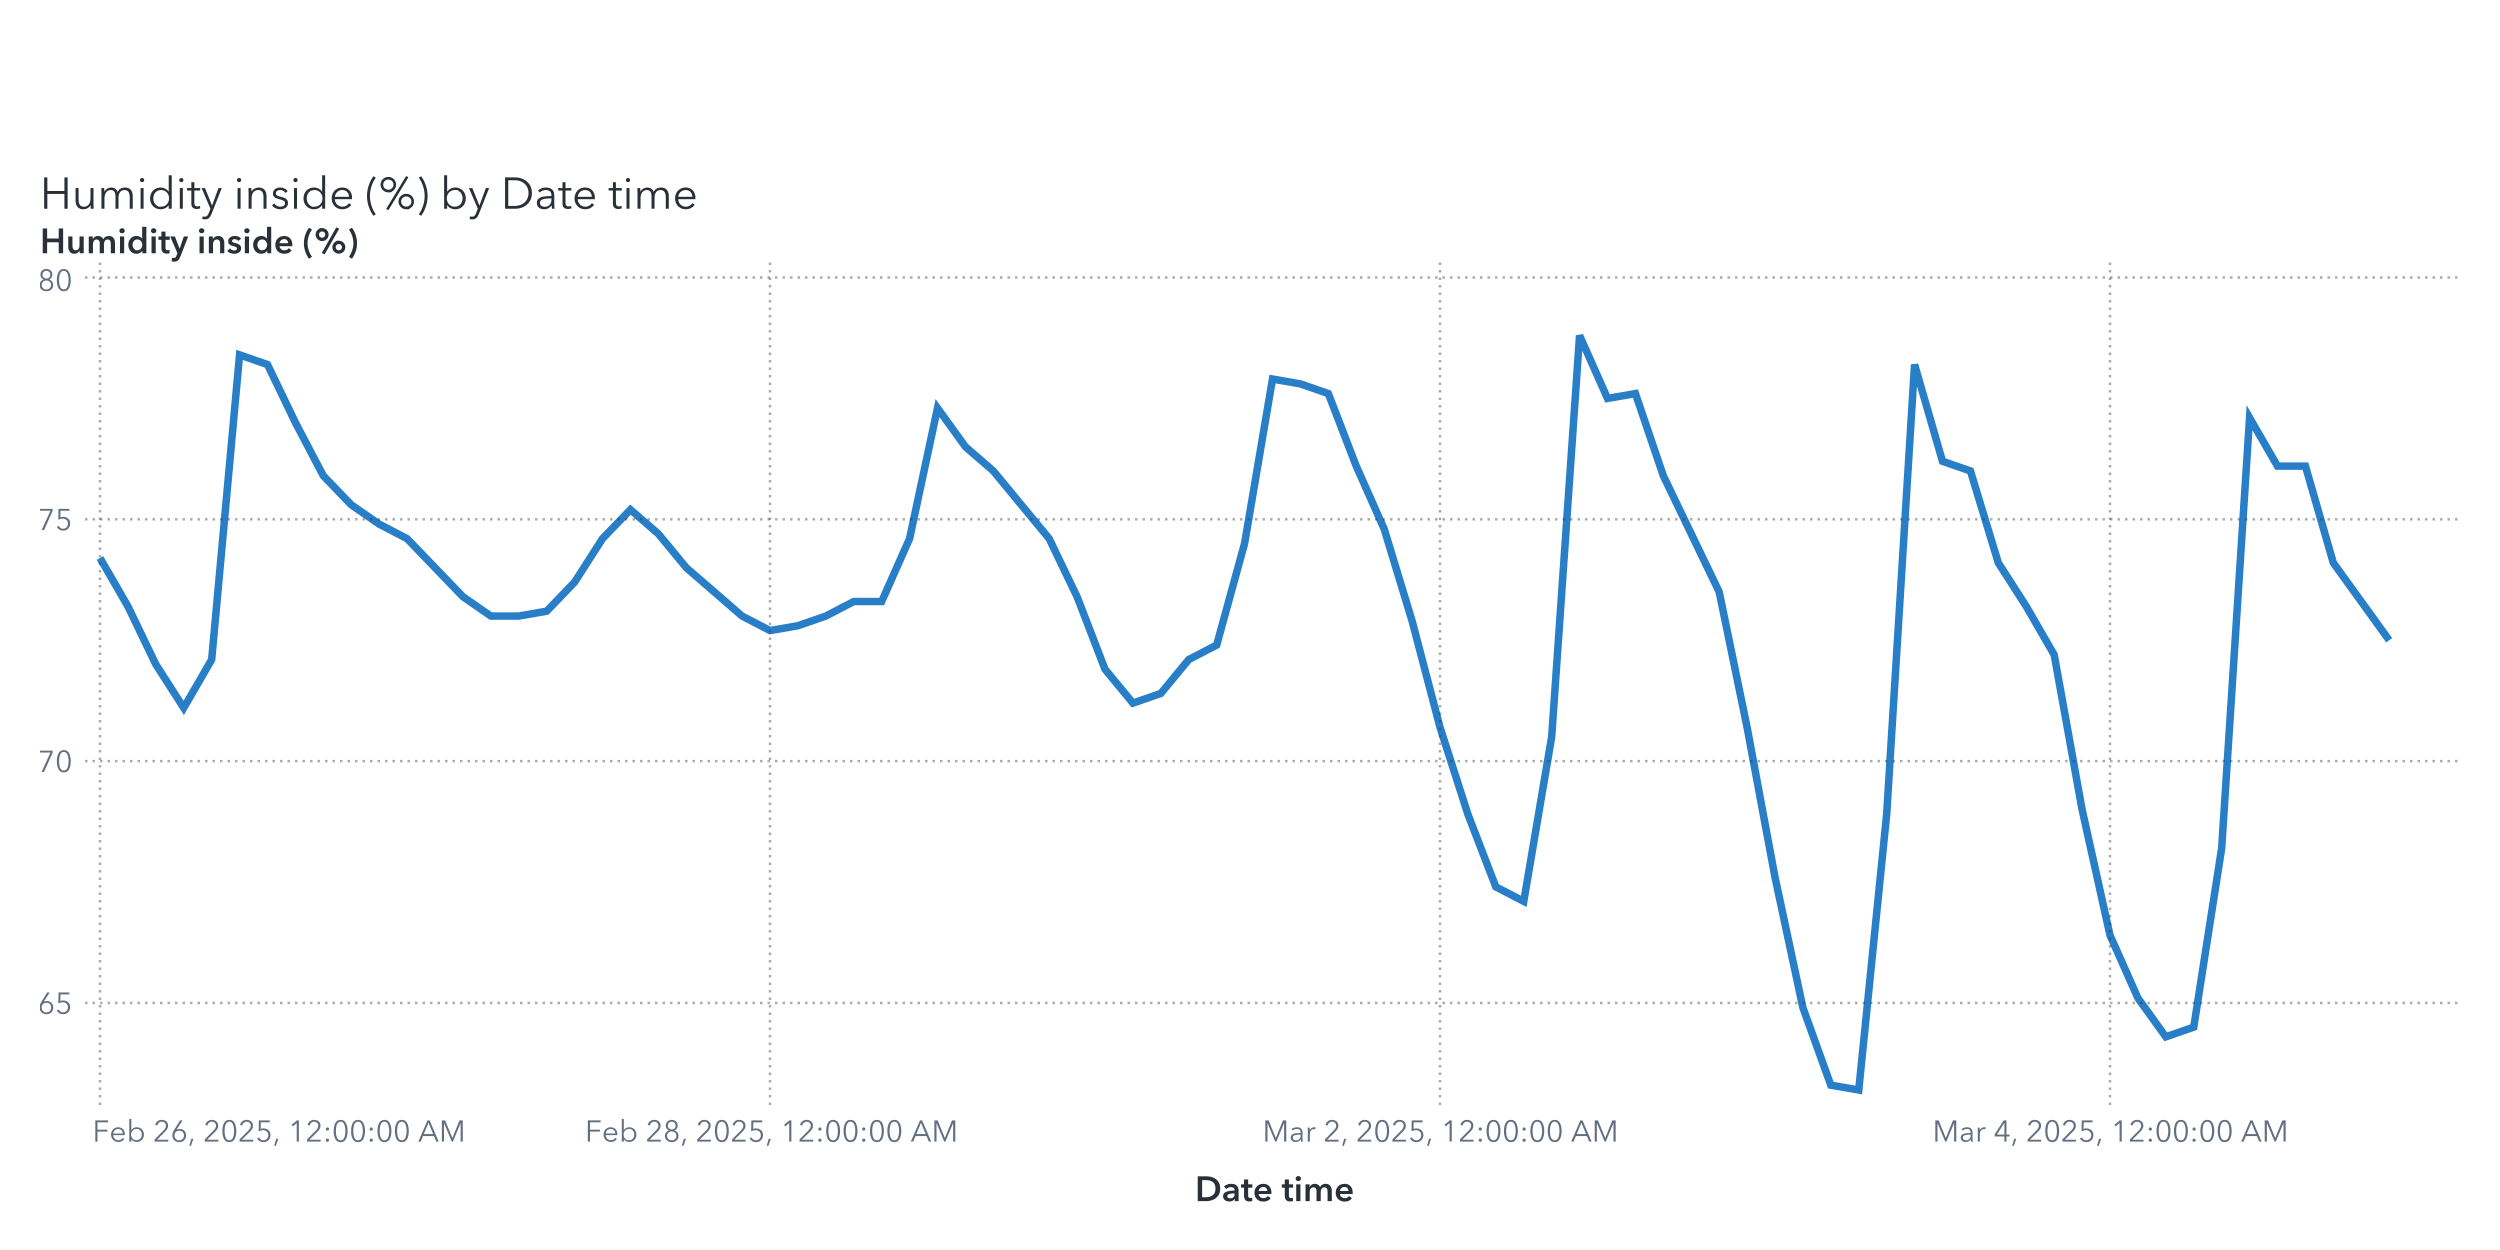
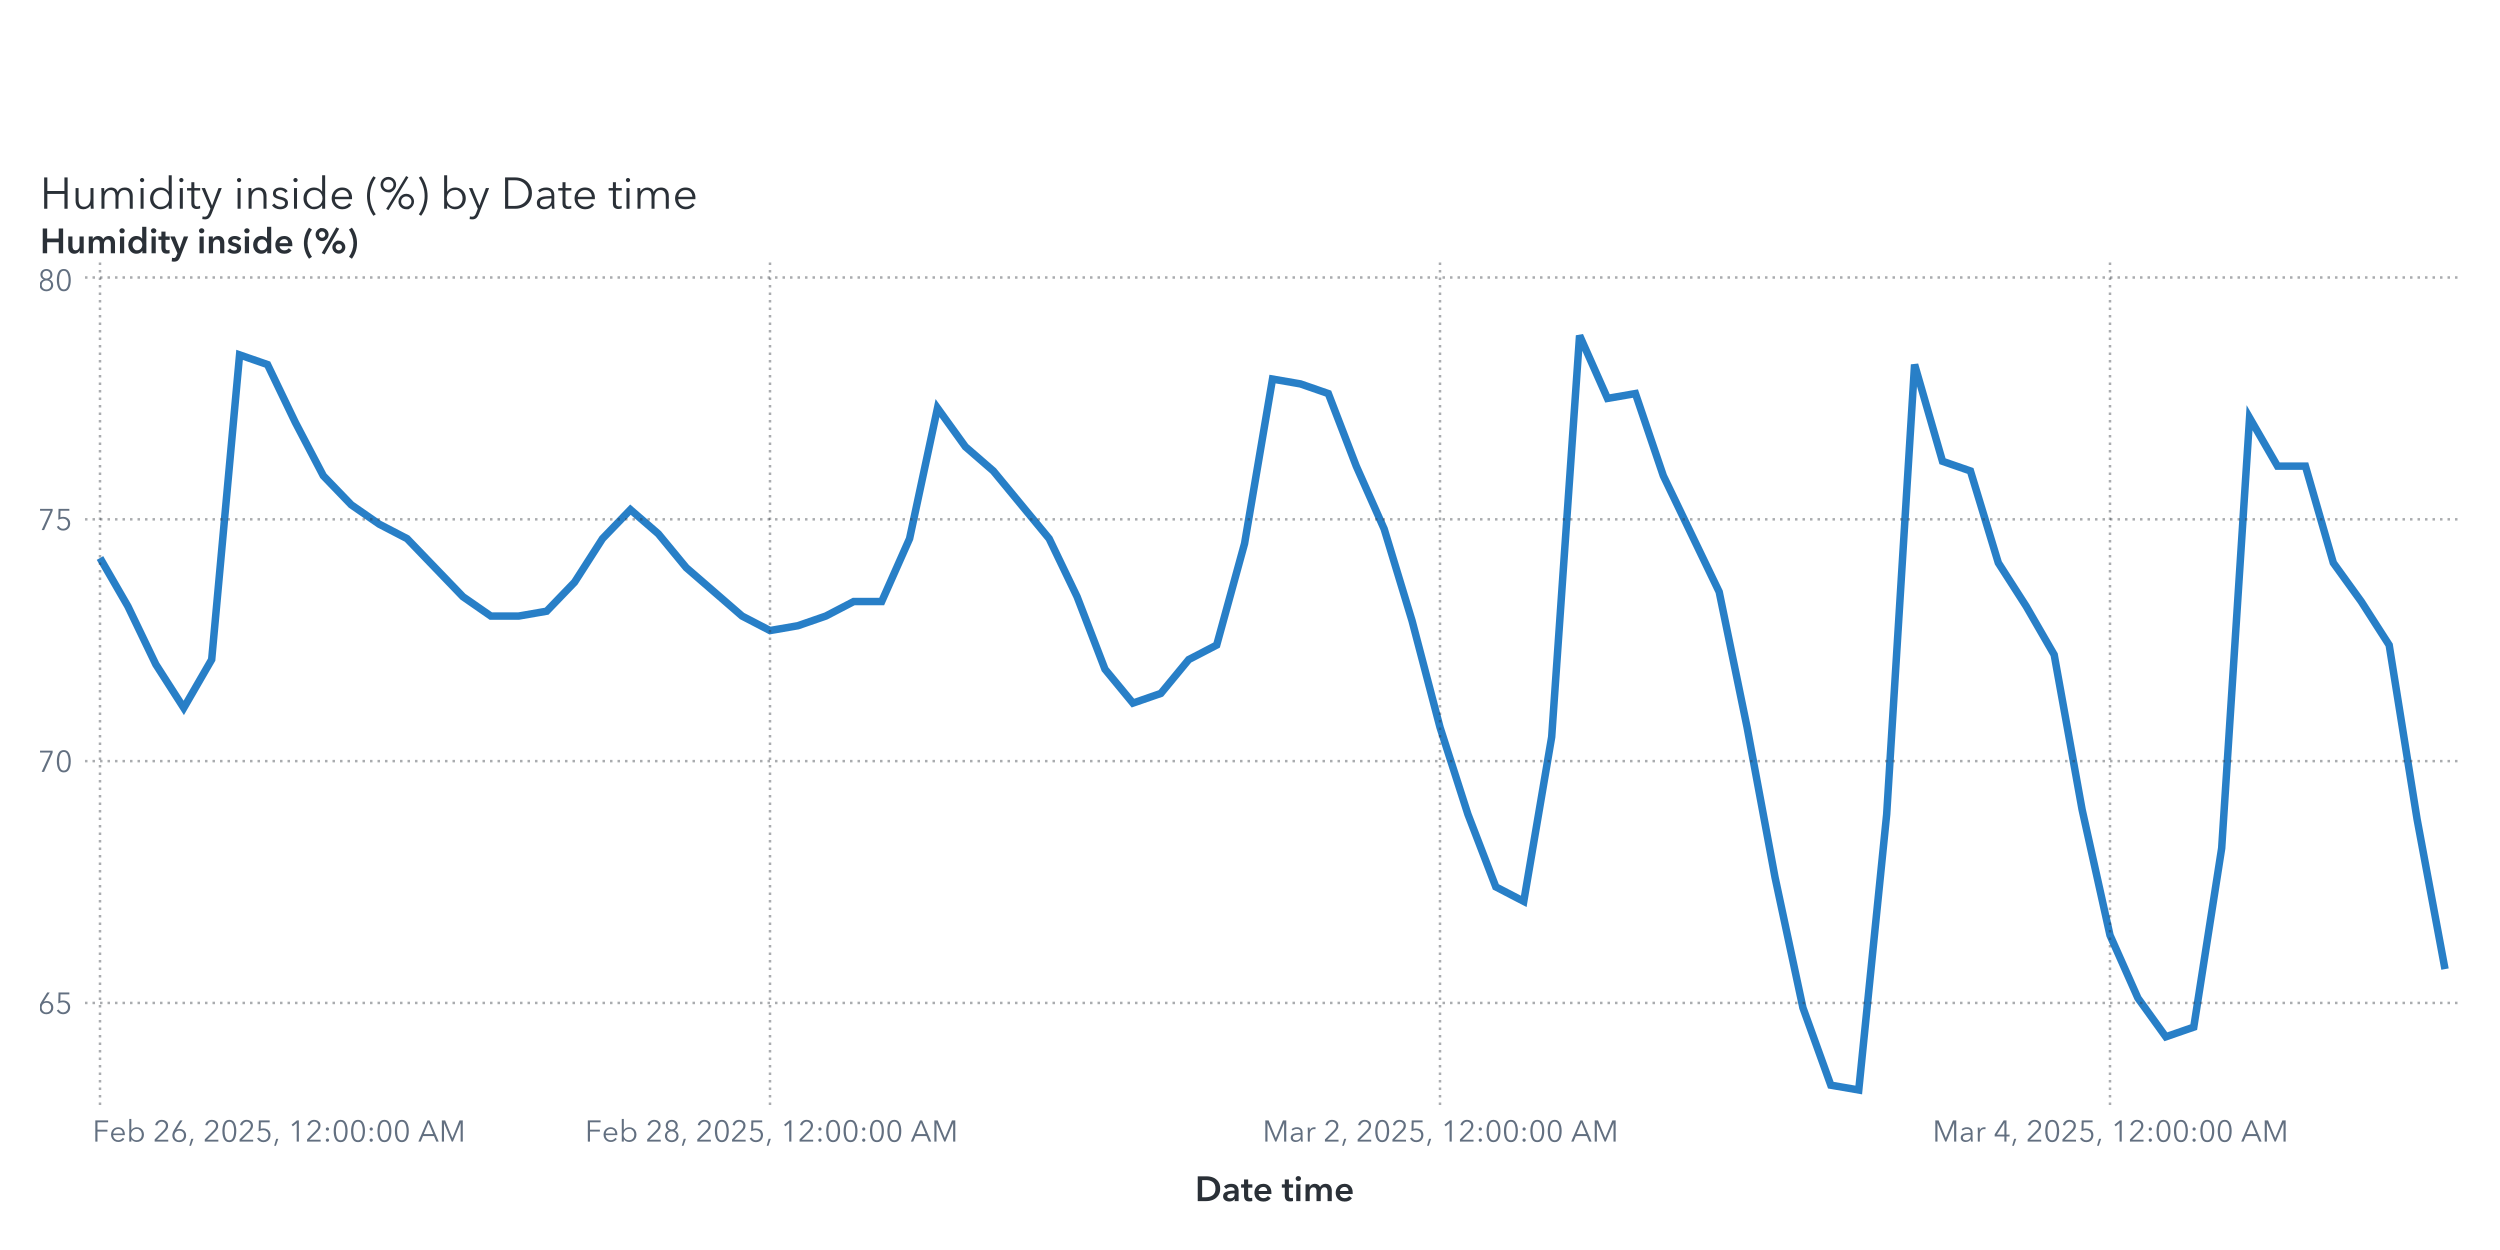
<svg xmlns="http://www.w3.org/2000/svg" xmlns:xlink="http://www.w3.org/1999/xlink" version="1.1" width="1000" height="500" viewBox="0 0 1000 500">
  <rect x="0" y="0" width="1000" height="500" fill="#ffffff">
</rect>
  <g>
    <rect x="0" y="0" rx="5" ry="5" width="1000.0" height="500.0" fill="#ffffff" opacity="0">
</rect>
    <rect x="0" y="0" rx="5" ry="5" width="1000.0" height="500.0" fill="#ffffff" opacity="0">
</rect>
    <rect x="0" y="0" rx="5" ry="5" width="1000.0" height="500.0" fill="#ffffff" opacity="0">
</rect>
    <rect x="0" y="50.0" rx="5" ry="5" width="1000.0" height="450.0" fill="#ffffff" opacity="0">
</rect>
    <g transform=" translate(16.0 -412.0)">
      <g transform="">
        <g fill="#2a3037" stroke="#2a3037" transform="translate(0 495.5) scale(0.0177 -0.0177)">
          <defs>
            <path id="g72/TT0" d="M94.0 708.0 L166.0 708.0 L166.0 401.0 L552.0 401.0 L552.0 708.0 L624.0 708.0 L624.0 0 L552.0 0 L552.0 335.0 L166.0 335.0 L166.0 0 L94.0 0 L94.0 708.0Z">
</path>
          </defs>
          <use x="0" y="0" xlink:href="#g72/TT0" />
          <defs>
            <path id="g117/TT0" d="M426.0 80.0 L424.0 80.0Q 405.0,40.0  359.5,14.0 T 264.0,-12.0 Q 177.0,-12.0  131.5,40.0 T 86.0,181.0  L86.0 468.0 L154.0 468.0 L154.0 209.0Q 154.0,130.0  182.5,87.5 T 281.0,45.0 Q 319.0,45.0  351.0,65.5 T 403.0,127.0 T 423.0,228.0  L423.0 468.0 L491.0 468.0 L491.0 103.0Q 491.0,43.0  495.0,0  L430.0 0Q 426.0,50.0  426.0,80.0 Z">
</path>
          </defs>
          <use x="718.0" y="0" xlink:href="#g117/TT0" />
          <defs>
            <path id="g109/TT0" d="M311.0 480.0Q 356.0,480.0  395.0,458.0 T 455.0,381.0 Q 479.0,429.0  521.0,454.5 T 619.0,480.0 Q 706.0,480.0  751.5,428.0 T 797.0,287.0  L797.0 0 L729.0 0 L729.0 259.0Q 729.0,423.0  608.0,423.0 Q 540.0,423.0  507.5,372.5 T 475.0,249.0  L475.0 0 L407.0 0 L407.0 273.0Q 407.0,347.0  382.5,385.0 T 294.0,423.0 Q 260.0,423.0  228.5,402.5 T 177.5,340.5 T 158.0,240.0  L158.0 0 L90.0 0 L90.0 365.0Q 90.0,425.0  86.0,468.0  L151.0 468.0Q 155.0,418.0  155.0,388.0  L157.0 388.0Q 178.0,429.0  219.5,454.5 T 311.0,480.0 Z">
</path>
          </defs>
          <use x="1299.0" y="0" xlink:href="#g109/TT0" />
          <defs>
            <path id="g105/TT0" d="M125.0 600.0Q 106.0,600.0  91.5,614.0 T 77.0,648.0 Q 77.0,668.0  91.5,682.0 T 125.0,696.0 Q 144.0,696.0  158.5,682.0 T 173.0,648.0 Q 173.0,628.0  158.5,614.0 T 125.0,600.0 Z M159.0 0 L91.0 0 L91.0 468.0 L159.0 468.0 L159.0 0Z">
</path>
          </defs>
          <use x="2182.0" y="0" xlink:href="#g105/TT0" />
          <defs>
            <path id="g100/TT0" d="M298.0 -12.0Q 227.0,-12.0  171.5,20.5 T 86.0,109.0 T 56.0,234.0 Q 56.0,303.0  86.0,359.0 T 171.5,447.5 T 298.0,480.0 Q 350.0,480.0  398.0,455.5 T 475.0,387.0  L477.0 387.0 L477.0 756.0 L545.0 756.0 L545.0 0 L477.0 0 L477.0 79.0 L475.0 79.0Q 446.0,36.0  398.0,12.0 T 298.0,-12.0 Z M305.0 46.0Q 357.0,46.0  398.0,70.5 T 462.0,138.0 T 485.0,234.0 Q 485.0,287.0  462.0,330.0 T 398.0,398.0 T 305.0,423.0 Q 250.0,423.0  210.0,398.0 T 149.0,330.0 T 128.0,234.0 Q 128.0,181.0  149.0,138.5 T 210.0,71.0 T 250.0,46.0 Z">
</path>
          </defs>
          <use x="2432.0" y="0" xlink:href="#g100/TT0" />
          <use x="3069.0" y="0" xlink:href="#g105/TT0" />
          <defs>
            <path id="g116/TT0" d="M169.0 411.0 L169.0 138.0Q 169.0,89.0  187.0,70.5 T 239.0,52.0 Q 268.0,52.0  298.0,67.0  L301.0 8.0Q 264.0,-6.0  221.0,-6.0 Q 173.0,-6.0  137.0,22.0 T 101.0,119.0  L101.0 411.0 L4.0 411.0 L4.0 468.0 L101.0 468.0 L101.0 600.0 L169.0 600.0 L169.0 468.0 L301.0 468.0 L301.0 411.0 L169.0 411.0Z">
</path>
          </defs>
          <use x="3319.0" y="0" xlink:href="#g116/TT0" />
          <defs>
            <path id="g121/TT0" d="M253.0 73.0 L398.0 468.0 L472.0 468.0 L239.0 -121.0Q 216.0,-180.0  182.5,-210.0 T 92.0,-240.0 Q 61.0,-240.0  31.0,-234.0  L38.0 -172.0Q 62.0,-180.0  88.0,-180.0 Q 121.0,-180.0  141.5,-159.5 T 178.0,-97.0  L216.0 1.0 L16.0 468.0 L92.0 468.0 L251.0 73.0 L253.0 73.0Z">
</path>
          </defs>
          <use x="3636.0" y="0" xlink:href="#g121/TT0" />
          <use x="4374.0" y="0" xlink:href="#g105/TT0" />
          <defs>
            <path id="g110/TT0" d="M155.0 388.0 L157.0 388.0Q 176.0,428.0  221.5,454.0 T 317.0,480.0 Q 404.0,480.0  449.5,428.0 T 495.0,287.0  L495.0 0 L427.0 0 L427.0 259.0Q 427.0,338.0  398.5,380.5 T 300.0,423.0 Q 262.0,423.0  230.0,402.5 T 178.0,341.0 T 158.0,240.0  L158.0 0 L90.0 0 L90.0 365.0Q 90.0,425.0  86.0,468.0  L151.0 468.0Q 155.0,418.0  155.0,388.0 Z">
</path>
          </defs>
          <use x="4624.0" y="0" xlink:href="#g110/TT0" />
          <defs>
            <path id="g115/TT0" d="M224.0 423.0Q 183.0,423.0  154.0,404.5 T 125.0,350.0 Q 125.0,318.0  151.0,300.0 T 237.0,270.0 Q 320.0,253.0  359.5,220.0 T 399.0,133.0 Q 399.0,59.0  347.5,23.5 T 223.0,-12.0 Q 167.0,-12.0  118.0,11.0 T 38.0,79.0  L92.0 119.0Q 111.0,87.0  146.5,66.5 T 222.0,46.0 Q 270.0,46.0  301.0,65.5 T 332.0,128.0 Q 332.0,163.0  299.5,182.0 T 194.0,218.0 Q 136.0,232.0  98.0,258.5 T 60.0,344.0 Q 60.0,411.0  108.5,445.5 T 227.0,480.0 Q 277.0,480.0  323.0,457.5 T 391.0,396.0  L339.0 357.0Q 324.0,387.0  293.0,405.0 T 224.0,423.0 Z">
</path>
          </defs>
          <use x="5205.0" y="0" xlink:href="#g115/TT0" />
          <use x="5649.0" y="0" xlink:href="#g105/TT0" />
          <use x="5899.0" y="0" xlink:href="#g100/TT0" />
          <defs>
            <path id="g101/TT0" d="M515.0 216.0 L127.0 216.0Q 128.0,169.0  150.5,130.5 T 212.0,69.0 T 298.0,46.0 Q 347.0,46.0  387.0,69.5 T 448.0,127.0  L499.0 87.0Q 421.0,-12.0  298.0,-12.0 Q 229.0,-12.0  174.0,20.0 T 87.5,108.0 T 56.0,234.0 Q 56.0,303.0  87.0,359.5 T 172.0,448.0 T 292.0,480.0 Q 363.0,480.0  413.5,449.5 T 490.0,366.0 T 516.0,248.0 Q 516.0,228.0  515.0,216.0 Z M292.0 423.0Q 248.0,423.0  211.5,402.0 T 153.0,345.5 T 128.0,270.0  L447.0 270.0Q 444.0,338.0  403.5,380.5 T 292.0,423.0 Z">
</path>
          </defs>
          <use x="6536.0" y="0" xlink:href="#g101/TT0" />
          <defs>
            <path id="g40/TT0" d="M230.0 -126.0 L178.0 -159.0Q 112.0,-72.0  72.0,46.0 T 32.0,288.0 Q 32.0,412.0  72.0,530.0 T 178.0,735.0  L230.0 702.0Q 170.0,618.0  134.0,509.0 T 98.0,288.0 Q 98.0,176.0  134.0,67.0 T 230.0,-126.0 Z">
</path>
          </defs>
          <use x="7358.0" y="0" xlink:href="#g40/TT0" />
          <defs>
            <path id="g37/TT0" d="M217.0 -31.0 L165.0 -4.0 L616.0 739.0 L667.0 712.0 L217.0 -31.0Z M214.0 370.0Q 165.0,370.0  125.0,393.5 T 61.5,457.0 T 38.0,545.0 Q 38.0,593.0  61.5,633.0 T 125.0,696.5 T 214.0,720.0 Q 263.0,720.0  303.0,696.5 T 366.5,633.0 T 390.0,545.0 Q 390.0,497.0  366.5,457.0 T 303.0,393.5 T 263.0,370.0 Z M214.0 660.0Q 166.0,660.0  132.0,627.0 T 98.0,545.0 Q 98.0,496.0  132.0,463.0 T 214.0,430.0 Q 262.0,430.0  296.0,463.0 T 330.0,545.0 Q 330.0,594.0  296.0,627.0 T 214.0,660.0 Z M619.0 -12.0Q 570.0,-12.0  530.0,11.5 T 466.5,75.0 T 443.0,163.0 Q 443.0,211.0  466.5,251.0 T 530.0,314.5 T 619.0,338.0 Q 668.0,338.0  708.0,314.5 T 771.5,251.0 T 795.0,163.0 Q 795.0,115.0  771.5,75.0 T 708.0,11.5 T 668.0,-12.0 Z M619.0 278.0Q 571.0,278.0  537.0,245.0 T 503.0,163.0 Q 503.0,114.0  537.0,81.0 T 619.0,48.0 Q 667.0,48.0  701.0,81.0 T 735.0,163.0 Q 735.0,212.0  701.0,245.0 T 619.0,278.0 Z">
</path>
          </defs>
          <use x="7658.0" y="0" xlink:href="#g37/TT0" />
          <defs>
            <path id="g41/TT0" d="M70.0 702.0 L122.0 735.0Q 188.0,648.0  228.0,530.0 T 268.0,288.0 Q 268.0,164.0  228.0,46.0 T 122.0,-159.0  L70.0 -126.0Q 130.0,-42.0  166.0,67.0 T 202.0,288.0 Q 202.0,400.0  166.0,509.0 T 70.0,702.0 Z">
</path>
          </defs>
          <use x="8491.0" y="0" xlink:href="#g41/TT0" />
          <defs>
            <path id="g98/TT0" d="M160.0 0 L92.0 0 L92.0 756.0 L160.0 756.0 L160.0 387.0 L162.0 387.0Q 191.0,431.0  239.0,455.5 T 339.0,480.0 Q 410.0,480.0  465.5,447.5 T 551.0,359.0 T 581.0,234.0 Q 581.0,165.0  551.0,109.0 T 465.5,20.5 T 339.0,-12.0 Q 287.0,-12.0  239.0,12.0 T 162.0,79.0  L160.0 79.0 L160.0 0Z M332.0 423.0Q 280.0,423.0  239.0,398.0 T 175.0,330.0 T 152.0,234.0 Q 152.0,181.0  175.0,138.0 T 239.0,70.5 T 332.0,46.0 Q 387.0,46.0  427.0,71.0 T 488.0,138.5 T 509.0,234.0 Q 509.0,287.0  488.0,330.0 T 427.0,398.0 T 387.0,423.0 Z">
</path>
          </defs>
          <use x="9041.0" y="0" xlink:href="#g98/TT0" />
          <use x="9678.0" y="0" xlink:href="#g121/TT0" />
          <defs>
            <path id="g68/TT0" d="M329.0 708.0Q 421.0,708.0  507.0,667.5 T 647.0,546.5 T 701.0,354.0 Q 701.0,242.0  647.0,161.5 T 507.0,40.5 T 329.0,0  L94.0 0 L94.0 708.0 L329.0 708.0Z M309.0 64.0Q 411.0,64.0  482.5,105.0 T 589.5,212.0 T 625.0,354.0 Q 625.0,430.0  589.5,496.0 T 482.5,603.0 T 309.0,644.0  L166.0 644.0 L166.0 64.0 L309.0 64.0Z">
</path>
          </defs>
          <use x="10416.0" y="0" xlink:href="#g68/TT0" />
          <defs>
            <path id="g97/TT0" d="M260.0 423.0Q 220.0,423.0  183.0,408.0 T 121.0,368.0  L83.0 413.0Q 113.0,443.0  161.0,461.5 T 267.0,480.0 Q 347.0,480.0  398.0,436.0 T 449.0,310.0  L449.0 105.0Q 449.0,42.0  457.0,0  L396.0 0Q 389.0,40.0  389.0,76.0  L387.0 76.0Q 355.0,30.0  314.5,9.0 T 217.0,-12.0 Q 178.0,-12.0  141.0,2.5 T 79.5,49.0 T 55.0,130.0 Q 55.0,198.0  99.0,232.0 T 212.5,276.5 T 385.0,287.0  L385.0 302.0Q 385.0,362.0  353.0,392.5 T 260.0,423.0 Z M125.0 133.0Q 125.0,87.0  157.0,65.5 T 235.0,44.0 Q 304.0,44.0  344.5,89.0 T 385.0,199.0  L385.0 234.0 L365.0 234.0Q 259.0,234.0  192.0,213.5 T 125.0,133.0 Z">
</path>
          </defs>
          <use x="11173.0" y="0" xlink:href="#g97/TT0" />
          <use x="11707.0" y="0" xlink:href="#g116/TT0" />
          <use x="12024.0" y="0" xlink:href="#g101/TT0" />
          <use x="12846.0" y="0" xlink:href="#g116/TT0" />
          <use x="13163.0" y="0" xlink:href="#g105/TT0" />
          <use x="13413.0" y="0" xlink:href="#g109/TT0" />
          <use x="14296.0" y="0" xlink:href="#g101/TT0" />
        </g>
        <text x="0" y="495.5" font-size="13.3pt" font-family="Avenir Next for SAS" fill="#2a3037" opacity="0">
Humidity inside (%) by Date time</text>
      </g>
    </g>
    <g transform=" translate(16.0 -16.0)">
      <defs>
        <clipPath id="ClipPath0">
          <rect x="18" y="118" width="953" height="340">
</rect>
        </clipPath>
      </defs>
      <g clip-path="url(#ClipPath0)">
        <defs>
          <clipPath id="ClipPath1">
            <rect x="18" y="120" width="951" height="338">
</rect>
          </clipPath>
        </defs>
        <g clip-path="url(#ClipPath1)">
-           <polyline id="Polyline_6" points="24.0,239.2  35.17,258.55  46.33,281.76  57.5,299.17  68.67,279.83  79.83,157.95  91.0,161.82  102.17,185.04  113.33,206.32  124.5,217.92  135.67,225.66  146.83,231.46  158.0,243.07  169.17,254.68  180.33,262.42  191.5,262.42  202.67,260.48  213.83,248.88  225.0,231.46  236.17,219.86  247.33,229.53  258.5,243.07  269.67,252.74  280.83,262.42  292.0,268.22  303.17,266.29  314.33,262.42  325.5,256.61  336.67,256.61  347.83,231.46  359.0,179.23  370.17,194.71  381.33,204.38  392.5,217.92  403.67,231.46  414.83,254.68  426.0,283.7  437.17,297.24  448.33,293.37  459.5,279.83  470.67,274.02  481.83,233.4  493.0,167.63  504.17,169.56  515.33,173.43  526.5,202.45  537.67,227.6  548.83,264.35  560.0,306.91  571.17,341.73  582.33,370.75  593.5,376.55  604.67,310.78  615.83,150.21  627.0,175.36  638.17,173.43  649.33,206.32  660.5,229.53  671.67,252.74  682.83,306.91  694.0,366.88  705.17,419.11  716.33,450.07  727.5,452.0  738.67,341.73  749.83,161.82  761.0,200.51  772.17,204.38  783.33,241.14  794.5,258.55  805.67,277.89  816.83,339.8  828.0,390.1  839.17,415.24  850.33,430.72  861.5,426.85  872.67,355.27  883.83,183.1  895.0,202.45  906.17,202.45  917.33,241.14  928.5,256.61  939.67,272.09 " fill="none" stroke="#287fc7" stroke-width="3.0">
+           <polyline id="Polyline_6" points="24.0,239.2  35.17,258.55  46.33,281.76  57.5,299.17  68.67,279.83  79.83,157.95  91.0,161.82  102.17,185.04  113.33,206.32  124.5,217.92  135.67,225.66  146.83,231.46  158.0,243.07  169.17,254.68  180.33,262.42  191.5,262.42  202.67,260.48  213.83,248.88  225.0,231.46  236.17,219.86  247.33,229.53  258.5,243.07  269.67,252.74  280.83,262.42  292.0,268.22  303.17,266.29  314.33,262.42  325.5,256.61  336.67,256.61  347.83,231.46  359.0,179.23  370.17,194.71  381.33,204.38  392.5,217.92  403.67,231.46  414.83,254.68  426.0,283.7  437.17,297.24  448.33,293.37  459.5,279.83  470.67,274.02  481.83,233.4  493.0,167.63  504.17,169.56  515.33,173.43  526.5,202.45  537.67,227.6  548.83,264.35  560.0,306.91  571.17,341.73  582.33,370.75  593.5,376.55  604.67,310.78  615.83,150.21  627.0,175.36  638.17,173.43  649.33,206.32  660.5,229.53  671.67,252.74  682.83,306.91  694.0,366.88  705.17,419.11  716.33,450.07  727.5,452.0  738.67,341.73  749.83,161.82  761.0,200.51  772.17,204.38  783.33,241.14  794.5,258.55  805.67,277.89  816.83,339.8  828.0,390.1  839.17,415.24  850.33,430.72  861.5,426.85  872.67,355.27  883.83,183.1  895.0,202.45  906.17,202.45  917.33,241.14  928.5,256.61  939.67,274.02  950.83,343.67  962.0,403.64 " fill="none" stroke="#287fc7" stroke-width="3.0">
</polyline>
        </g>
        <path d="M18.0 417.18L969.0 417.18" stroke="#2a3037" stroke-dasharray="1,2" fill="none" opacity="0.4">
</path>
        <path d="M18.0 320.45L969.0 320.45" stroke="#2a3037" stroke-dasharray="1,2" fill="none" opacity="0.4">
</path>
        <path d="M18.0 223.73L969.0 223.73" stroke="#2a3037" stroke-dasharray="1,2" fill="none" opacity="0.4">
</path>
        <path d="M18.0 127.0L969.0 127.0" stroke="#2a3037" stroke-dasharray="1,2" fill="none" opacity="0.4">
</path>
        <path d="M24.0 458.0L24.0 120.0" stroke="#2a3037" stroke-dasharray="1,2" fill="none" opacity="0.4">
</path>
        <path d="M292.0 458.0L292.0 120.0" stroke="#2a3037" stroke-dasharray="1,2" fill="none" opacity="0.4">
</path>
        <path d="M560.0 458.0L560.0 120.0" stroke="#2a3037" stroke-dasharray="1,2" fill="none" opacity="0.4">
</path>
        <path d="M828.0 458.0L828.0 120.0" stroke="#2a3037" stroke-dasharray="1,2" fill="none" opacity="0.4">
</path>
      </g>
      <defs>
        <clipPath id="ClipPath2">
          <rect x="0" y="121" width="18" height="337">
</rect>
        </clipPath>
      </defs>
      <g clip-path="url(#ClipPath2)">
        <g fill="#626f80" stroke="#626f80" transform="translate(-0.92 421.48) scale(0.012 -0.012)">
          <defs>
            <path id="g54/TT0" d="M203.0 397.0Q 218.0,409.0  247.0,416.0 T 304.0,423.0 Q 365.0,423.0  414.5,395.5 T 492.0,318.0 T 520.0,205.0 Q 520.0,140.0  490.5,89.5 T 408.5,10.5 T 290.0,-18.0 Q 224.0,-18.0  171.5,10.5 T 89.5,89.5 T 60.0,205.0 Q 60.0,255.0  77.0,301.5 T 124.0,397.0  L317.0 708.0 L400.0 708.0 L201.0 399.0 L203.0 397.0Z M290.0 43.0Q 336.0,43.0  372.0,64.0 T 428.0,122.0 T 448.0,205.0 Q 448.0,275.0  405.0,320.0 T 290.0,365.0 Q 218.0,365.0  175.0,320.0 T 132.0,205.0 Q 132.0,159.0  152.0,122.0 T 208.0,64.0 T 244.0,43.0 Z">
</path>
          </defs>
          <use x="0" y="0" xlink:href="#g54/TT0" />
          <defs>
            <path id="g53/TT0" d="M180.0 644.0 L175.0 425.0Q 219.0,441.0  273.0,441.0 Q 339.0,441.0  391.5,413.0 T 473.5,334.5 T 503.0,219.0 Q 503.0,151.0  473.5,97.0 T 390.5,12.5 T 268.0,-18.0 Q 194.0,-18.0  140.0,16.0 T 56.0,111.0  L121.0 140.0Q 140.0,96.0  179.0,70.0 T 264.0,44.0 Q 311.0,44.0  349.0,66.0 T 408.5,126.5 T 430.0,212.0 Q 430.0,289.0  380.5,335.5 T 254.0,382.0 Q 180.0,382.0  107.0,343.0  L114.0 708.0 L475.0 708.0 L475.0 644.0 L180.0 644.0Z">
</path>
          </defs>
          <use x="580.0" y="0" xlink:href="#g53/TT0" />
        </g>
-         <text id="Text_91" x="13.0" y="421.48" font-size="9.0pt" font-family="Avenir Next for SAS" fill="#626f80" text-anchor="end" opacity="0">
+         <text id="Text_93" x="13.0" y="421.48" font-size="9.0pt" font-family="Avenir Next for SAS" fill="#626f80" text-anchor="end" opacity="0">
65</text>
        <g fill="#626f80" stroke="#626f80" transform="translate(-0.92 324.75) scale(0.012 -0.012)">
          <defs>
            <path id="g55/TT0" d="M498.0 642.0 L213.0 0 L132.0 0 L425.0 644.0 L78.0 644.0 L78.0 708.0 L498.0 708.0 L498.0 642.0Z">
</path>
          </defs>
          <use x="0" y="0" xlink:href="#g55/TT0" />
          <defs>
            <path id="g48/TT0" d="M522.0 353.0Q 522.0,195.0  467.0,88.5 T 290.0,-18.0 Q 167.0,-18.0  112.5,88.5 T 58.0,353.0 Q 58.0,512.0  112.5,619.0 T 290.0,726.0 Q 412.0,726.0  467.0,618.5 T 522.0,353.0 Z M131.0 353.0Q 131.0,226.0  167.5,135.0 T 290.0,44.0 Q 375.0,44.0  412.0,135.5 T 449.0,353.0 Q 449.0,480.0  412.0,572.5 T 290.0,665.0 Q 204.0,665.0  167.5,573.0 T 131.0,353.0 Z">
</path>
          </defs>
          <use x="580.0" y="0" xlink:href="#g48/TT0" />
        </g>
-         <text id="Text_92" x="13.0" y="324.75" font-size="9.0pt" font-family="Avenir Next for SAS" fill="#626f80" text-anchor="end" opacity="0">
+         <text id="Text_94" x="13.0" y="324.75" font-size="9.0pt" font-family="Avenir Next for SAS" fill="#626f80" text-anchor="end" opacity="0">
70</text>
        <g fill="#626f80" stroke="#626f80" transform="translate(-0.92 228.03) scale(0.012 -0.012)">
          <use x="0" y="0" xlink:href="#g55/TT0" />
          <use x="580.0" y="0" xlink:href="#g53/TT0" />
        </g>
-         <text id="Text_93" x="13.0" y="228.03" font-size="9.0pt" font-family="Avenir Next for SAS" fill="#626f80" text-anchor="end" opacity="0">
+         <text id="Text_95" x="13.0" y="228.03" font-size="9.0pt" font-family="Avenir Next for SAS" fill="#626f80" text-anchor="end" opacity="0">
75</text>
        <g fill="#626f80" stroke="#626f80" transform="translate(-0.92 132.3) scale(0.012 -0.012)">
          <defs>
            <path id="g56/TT0" d="M517.0 186.0Q 517.0,126.0  486.0,79.5 T 403.0,7.5 T 290.0,-18.0 Q 229.0,-18.0  177.0,7.5 T 94.0,79.5 T 63.0,186.0 Q 63.0,256.0  100.5,306.5 T 197.0,375.0  L197.0 377.0Q 150.0,393.0  120.0,437.5 T 90.0,537.0 Q 90.0,593.0  117.0,636.0 T 190.0,702.5 T 290.0,726.0 Q 344.0,726.0  390.0,702.5 T 463.0,636.0 T 490.0,537.0 Q 490.0,482.0  460.0,437.5 T 383.0,377.0  L383.0 375.0Q 442.0,358.0  479.5,307.0 T 517.0,186.0 Z M290.0 406.0Q 345.0,406.0  382.5,442.0 T 420.0,533.0 Q 420.0,590.0  383.0,627.5 T 290.0,665.0 Q 234.0,665.0  197.0,627.5 T 160.0,533.0 Q 160.0,478.0  197.5,442.0 T 290.0,406.0 Z M290.0 43.0Q 359.0,43.0  402.0,86.0 T 445.0,194.0 Q 445.0,258.0  402.0,300.0 T 290.0,342.0 Q 221.0,342.0  178.0,300.0 T 135.0,194.0 Q 135.0,129.0  178.0,86.0 T 290.0,43.0 Z">
</path>
          </defs>
          <use x="0" y="0" xlink:href="#g56/TT0" />
          <use x="580.0" y="0" xlink:href="#g48/TT0" />
        </g>
-         <text id="Text_94" x="13.0" y="132.3" font-size="9.0pt" font-family="Avenir Next for SAS" fill="#626f80" text-anchor="end" opacity="0">
+         <text id="Text_96" x="13.0" y="132.3" font-size="9.0pt" font-family="Avenir Next for SAS" fill="#626f80" text-anchor="end" opacity="0">
80</text>
      </g>
      <g fill="#2a3037" stroke="#2a3037" transform="translate(0 117.31) scale(0.014 -0.014)">
        <defs>
          <path id="g72/TT1" d="M78.0 708.0 L204.0 708.0 L204.0 422.0 L535.0 422.0 L535.0 708.0 L661.0 708.0 L661.0 0 L535.0 0 L535.0 314.0 L204.0 314.0 L204.0 0 L78.0 0 L78.0 708.0Z">
</path>
        </defs>
        <use x="0" y="0" xlink:href="#g72/TT1" />
        <defs>
          <path id="g117/TT1" d="M396.0 0 L396.0 77.0 L394.0 77.0Q 377.0,39.0  336.5,12.5 T 245.0,-14.0 Q 157.0,-14.0  112.5,42.5 T 68.0,180.0  L68.0 480.0 L188.0 480.0 L188.0 214.0Q 188.0,86.0  278.0,86.0 Q 332.0,86.0  361.0,124.5 T 390.0,216.0  L390.0 480.0 L510.0 480.0 L510.0 0 L396.0 0Z">
</path>
        </defs>
        <use x="739.0" y="0" xlink:href="#g117/TT1" />
        <defs>
          <path id="g109/TT1" d="M822.0 300.0 L822.0 0 L702.0 0 L702.0 266.0Q 702.0,394.0  612.0,394.0 Q 560.0,394.0  533.0,354.5 T 506.0,262.0  L506.0 0 L386.0 0 L386.0 290.0Q 386.0,337.0  363.5,365.5 T 297.0,394.0 Q 246.0,394.0  219.0,355.5 T 192.0,264.0  L192.0 0 L72.0 0 L72.0 480.0 L186.0 480.0 L186.0 403.0 L188.0 403.0Q 205.0,442.0  244.0,468.0 T 337.0,494.0 Q 390.0,494.0  428.0,470.0 T 487.0,403.0 Q 511.0,447.0  551.5,470.5 T 645.0,494.0 Q 733.0,494.0  777.5,437.5 T 822.0,300.0 Z">
</path>
        </defs>
        <use x="1321.0" y="0" xlink:href="#g109/TT1" />
        <defs>
          <path id="g105/TT1" d="M133.0 715.0Q 166.0,715.0  188.5,694.5 T 211.0,643.0 Q 211.0,612.0  188.5,591.5 T 133.0,571.0 Q 101.0,571.0  79.0,592.5 T 57.0,643.0 Q 57.0,672.0  79.0,693.5 T 133.0,715.0 Z M74.0 480.0 L194.0 480.0 L194.0 0 L74.0 0 L74.0 480.0Z">
</path>
        </defs>
        <use x="2211.0" y="0" xlink:href="#g105/TT1" />
        <defs>
          <path id="g100/TT1" d="M446.0 0 L446.0 72.0 L444.0 72.0Q 420.0,31.0  375.0,8.5 T 279.0,-14.0 Q 208.0,-14.0  154.5,20.5 T 72.0,113.5 T 43.0,242.0 Q 43.0,312.0  73.0,370.0 T 156.0,461.0 T 276.0,494.0 Q 377.0,494.0  437.0,419.0  L440.0 419.0 L440.0 756.0 L560.0 756.0 L560.0 0 L446.0 0Z M303.0 86.0Q 345.0,86.0  377.0,108.5 T 426.5,166.5 T 444.0,240.0 Q 444.0,278.0  426.5,314.5 T 377.0,373.5 T 303.0,396.0 Q 259.0,396.0  227.5,374.0 T 180.5,316.5 T 165.0,242.0 Q 165.0,203.0  180.5,167.0 T 227.5,108.5 T 259.0,86.0 Z">
</path>
        </defs>
        <use x="2479.0" y="0" xlink:href="#g100/TT1" />
        <use x="3113.0" y="0" xlink:href="#g105/TT1" />
        <defs>
          <path id="g116/TT1" d="M3.0 480.0 L87.0 480.0 L87.0 619.0 L205.0 619.0 L205.0 480.0 L325.0 480.0 L325.0 384.0 L205.0 384.0 L205.0 161.0Q 205.0,125.0  218.0,106.0 T 268.0,87.0 Q 299.0,87.0  319.0,97.0  L323.0 3.0Q 289.0,-10.0  243.0,-10.0 Q 155.0,-10.0  121.0,35.5 T 87.0,160.0  L87.0 384.0 L3.0 384.0 L3.0 480.0Z">
</path>
        </defs>
        <use x="3381.0" y="0" xlink:href="#g116/TT1" />
        <defs>
          <path id="g121/TT1" d="M133.0 480.0 L267.0 131.0 L269.0 131.0 L388.0 480.0 L513.0 480.0 L286.0 -103.0Q 258.0,-174.0  218.5,-207.0 T 104.0,-240.0 Q 71.0,-240.0  42.0,-233.0  L52.0 -129.0Q 74.0,-136.0  97.0,-136.0 Q 133.0,-136.0  149.0,-119.5 T 182.0,-61.0  L206.0 0 L0 480.0 L133.0 480.0Z">
</path>
        </defs>
        <use x="3721.0" y="0" xlink:href="#g121/TT1" />
        <use x="4484.0" y="0" xlink:href="#g105/TT1" />
        <defs>
          <path id="g110/TT1" d="M186.0 480.0 L186.0 403.0 L188.0 403.0Q 205.0,441.0  245.5,467.5 T 337.0,494.0 Q 425.0,494.0  469.5,437.5 T 514.0,300.0  L514.0 0 L394.0 0 L394.0 266.0Q 394.0,394.0  304.0,394.0 Q 250.0,394.0  221.0,355.5 T 192.0,264.0  L192.0 0 L72.0 0 L72.0 480.0 L186.0 480.0Z">
</path>
        </defs>
        <use x="4752.0" y="0" xlink:href="#g110/TT1" />
        <defs>
          <path id="g115/TT1" d="M230.0 404.0Q 198.0,404.0  175.5,391.0 T 153.0,352.0 Q 153.0,327.0  176.0,315.0 T 257.0,289.0 Q 325.0,273.0  368.5,241.0 T 412.0,146.0 Q 412.0,64.0  355.5,25.0 T 212.0,-14.0 Q 155.0,-14.0  102.0,7.0 T 15.0,65.0  L94.0 139.0Q 114.0,112.0  146.5,95.5 T 217.0,79.0 Q 248.0,79.0  271.0,93.0 T 294.0,136.0 Q 294.0,164.0  269.5,177.5 T 184.0,205.0 Q 119.0,221.0  80.5,250.5 T 42.0,341.0 Q 42.0,416.0  98.0,455.0 T 233.0,494.0 Q 287.0,494.0  336.0,475.0 T 413.0,421.0  L335.0 352.0Q 318.0,374.0  290.0,389.0 T 230.0,404.0 Z">
</path>
        </defs>
        <use x="5334.0" y="0" xlink:href="#g115/TT1" />
        <use x="5778.0" y="0" xlink:href="#g105/TT1" />
        <use x="6046.0" y="0" xlink:href="#g100/TT1" />
        <defs>
          <path id="g101/TT1" d="M529.0 202.0 L164.0 202.0Q 168.0,152.0  208.0,118.0 T 301.0,84.0 Q 384.0,84.0  428.0,146.0  L508.0 82.0Q 437.0,-14.0  302.0,-14.0 Q 228.0,-14.0  169.5,16.5 T 77.5,104.0 T 44.0,237.0 Q 44.0,313.0  77.0,371.5 T 168.0,462.0 T 298.0,494.0 Q 402.0,494.0  466.0,427.0 T 530.0,234.0 Q 530.0,213.0  529.0,202.0 Z M297.0 404.0Q 244.0,404.0  206.0,371.0 T 164.0,288.0  L410.0 288.0Q 410.0,338.0  381.0,371.0 T 297.0,404.0 Z">
</path>
        </defs>
        <use x="6680.0" y="0" xlink:href="#g101/TT1" />
        <defs>
          <path id="g40/TT1" d="M182.0 732.0 L266.0 677.0Q 206.0,593.0  172.5,492.0 T 139.0,288.0 Q 139.0,185.0  172.5,84.0 T 266.0,-101.0  L182.0 -156.0Q 112.0,-60.0  74.0,54.0 T 36.0,288.0 Q 36.0,408.0  74.0,522.0 T 182.0,732.0 Z">
</path>
        </defs>
        <use x="7504.0" y="0" xlink:href="#g40/TT1" />
        <defs>
          <path id="g37/TT1" d="M631.0 740.0 L714.0 702.0 L298.0 -32.0 L215.0 6.0 L631.0 740.0Z M226.0 720.0Q 277.0,720.0  319.5,695.0 T 387.0,627.5 T 412.0,534.0 Q 412.0,483.0  387.0,440.5 T 319.5,373.0 T 226.0,348.0 Q 175.0,348.0  132.5,373.0 T 65.0,440.5 T 40.0,534.0 Q 40.0,585.0  65.0,627.5 T 132.5,695.0 T 175.0,720.0 Z M226.0 624.0Q 189.0,624.0  162.5,598.0 T 136.0,534.0 Q 136.0,497.0  162.5,470.5 T 226.0,444.0 Q 264.0,444.0  290.0,470.5 T 316.0,534.0 Q 316.0,572.0  290.0,598.0 T 226.0,624.0 Z M704.0 360.0Q 755.0,360.0  797.5,335.0 T 865.0,267.5 T 890.0,174.0 Q 890.0,123.0  865.0,80.5 T 797.5,13.0 T 704.0,-12.0 Q 653.0,-12.0  610.5,13.0 T 543.0,80.5 T 518.0,174.0 Q 518.0,225.0  543.0,267.5 T 610.5,335.0 T 653.0,360.0 Z M704.0 264.0Q 667.0,264.0  640.5,238.0 T 614.0,174.0 Q 614.0,137.0  640.5,110.5 T 704.0,84.0 Q 742.0,84.0  768.0,110.5 T 794.0,174.0 Q 794.0,212.0  768.0,238.0 T 704.0,264.0 Z">
</path>
        </defs>
        <use x="7834.0" y="0" xlink:href="#g37/TT1" />
        <defs>
          <path id="g41/TT1" d="M148.0 -156.0 L64.0 -101.0Q 124.0,-17.0  157.5,84.0 T 191.0,288.0 Q 191.0,391.0  157.5,492.0 T 64.0,677.0  L148.0 732.0Q 218.0,636.0  256.0,522.0 T 294.0,288.0 Q 294.0,168.0  256.0,54.0 T 148.0,-156.0 Z">
</path>
        </defs>
        <use x="8764.0" y="0" xlink:href="#g41/TT1" />
      </g>
-       <text id="Text_95" x="0" y="117.31" font-size="10.5pt" font-family="Avenir Next for SAS" font-weight="bold" fill="#2a3037" text-anchor="start" opacity="0">
+       <text id="Text_97" x="0" y="117.31" font-size="10.5pt" font-family="Avenir Next for SAS" font-weight="bold" fill="#2a3037" text-anchor="start" opacity="0">
Humidity inside (%)</text>
      <defs>
        <clipPath id="ClipPath3">
          <rect x="18" y="458" width="950" height="42">
</rect>
        </clipPath>
      </defs>
      <g clip-path="url(#ClipPath3)">
        <g fill="#626f80" stroke="#626f80" transform="translate(21.0 472.65) scale(0.012 -0.012)">
          <defs>
            <path id="g70/TT0" d="M166.0 0 L94.0 0 L94.0 708.0 L521.0 708.0 L521.0 644.0 L166.0 644.0 L166.0 398.0 L496.0 398.0 L496.0 335.0 L166.0 335.0 L166.0 0Z">
</path>
          </defs>
          <use x="0" y="0" xlink:href="#g70/TT0" />
          <use x="562.0" y="0" xlink:href="#g101/TT0" />
          <use x="1134.0" y="0" xlink:href="#g98/TT0" />
          <defs>
            <path id="g50/TT0" d="M51.0 0 L51.0 75.0 L341.0 368.0Q 380.0,408.0  403.0,447.0 T 426.0,530.0 Q 426.0,590.0  385.5,627.5 T 286.0,665.0 Q 230.0,665.0  191.0,630.0 T 140.0,539.0  L69.0 553.0Q 84.0,629.0  144.0,677.5 T 286.0,726.0 Q 344.0,726.0  392.5,703.5 T 470.0,637.0 T 499.0,531.0 Q 499.0,469.0  470.0,421.5 T 384.0,317.0  L129.0 64.0 L504.0 64.0 L504.0 0 L51.0 0Z">
</path>
          </defs>
          <use x="2021.0" y="0" xlink:href="#g50/TT0" />
          <use x="2601.0" y="0" xlink:href="#g54/TT0" />
          <defs>
            <path id="g44/TT0" d="M102.0 -140.0 L45.0 -140.0 L112.0 95.0 L183.0 95.0 L102.0 -140.0Z">
</path>
          </defs>
          <use x="3181.0" y="0" xlink:href="#g44/TT0" />
          <use x="3691.0" y="0" xlink:href="#g50/TT0" />
          <use x="4271.0" y="0" xlink:href="#g48/TT0" />
          <use x="4851.0" y="0" xlink:href="#g50/TT0" />
          <use x="5431.0" y="0" xlink:href="#g53/TT0" />
          <use x="6011.0" y="0" xlink:href="#g44/TT0" />
          <defs>
            <path id="g49/TT0" d="M358.0 0 L286.0 0 L286.0 619.0 L158.0 510.0 L114.0 560.0 L294.0 708.0 L358.0 708.0 L358.0 0Z">
</path>
          </defs>
          <use x="6521.0" y="0" xlink:href="#g49/TT0" />
          <use x="7101.0" y="0" xlink:href="#g50/TT0" />
          <defs>
            <path id="g58/TT0" d="M150.0 366.0Q 127.0,366.0  111.5,382.0 T 96.0,420.0 Q 96.0,442.0  111.5,458.0 T 150.0,474.0 Q 173.0,474.0  188.5,458.0 T 204.0,420.0 Q 204.0,398.0  188.5,382.0 T 150.0,366.0 Z M150.0 -6.0Q 127.0,-6.0  111.5,10.0 T 96.0,48.0 Q 96.0,70.0  111.5,86.0 T 150.0,102.0 Q 173.0,102.0  188.5,86.0 T 204.0,48.0 Q 204.0,26.0  188.5,10.0 T 150.0,-6.0 Z">
</path>
          </defs>
          <use x="7681.0" y="0" xlink:href="#g58/TT0" />
          <use x="7981.0" y="0" xlink:href="#g48/TT0" />
          <use x="8561.0" y="0" xlink:href="#g48/TT0" />
          <use x="9141.0" y="0" xlink:href="#g58/TT0" />
          <use x="9441.0" y="0" xlink:href="#g48/TT0" />
          <use x="10021.0" y="0" xlink:href="#g48/TT0" />
          <defs>
            <path id="g65/TT0" d="M89.0 0 L10.0 0 L316.0 708.0 L386.0 708.0 L690.0 0 L610.0 0 L532.0 186.0 L166.0 186.0 L89.0 0Z M193.0 252.0 L505.0 252.0 L349.0 628.0 L193.0 252.0Z">
</path>
          </defs>
          <use x="10851.0" y="0" xlink:href="#g65/TT0" />
          <defs>
            <path id="g77/TT0" d="M444.0 122.0 L445.0 122.0 L682.0 708.0 L792.0 708.0 L792.0 0 L720.0 0 L720.0 615.0 L718.0 615.0 L462.0 0 L424.0 0 L168.0 615.0 L166.0 615.0 L166.0 0 L94.0 0 L94.0 708.0 L204.0 708.0 L444.0 122.0Z">
</path>
          </defs>
          <use x="11551.0" y="0" xlink:href="#g77/TT0" />
        </g>
-         <text id="Text_97" x="95.0" y="472.65" font-size="9.0pt" font-family="Avenir Next for SAS" fill="#626f80" text-anchor="middle" opacity="0">
+         <text id="Text_99" x="95.0" y="472.65" font-size="9.0pt" font-family="Avenir Next for SAS" fill="#626f80" text-anchor="middle" opacity="0">
Feb 26, 2025, 12:00:00 AM</text>
        <g fill="#626f80" stroke="#626f80" transform="translate(218.0 472.65) scale(0.012 -0.012)">
          <use x="0" y="0" xlink:href="#g70/TT0" />
          <use x="562.0" y="0" xlink:href="#g101/TT0" />
          <use x="1134.0" y="0" xlink:href="#g98/TT0" />
          <use x="2021.0" y="0" xlink:href="#g50/TT0" />
          <use x="2601.0" y="0" xlink:href="#g56/TT0" />
          <use x="3181.0" y="0" xlink:href="#g44/TT0" />
          <use x="3691.0" y="0" xlink:href="#g50/TT0" />
          <use x="4271.0" y="0" xlink:href="#g48/TT0" />
          <use x="4851.0" y="0" xlink:href="#g50/TT0" />
          <use x="5431.0" y="0" xlink:href="#g53/TT0" />
          <use x="6011.0" y="0" xlink:href="#g44/TT0" />
          <use x="6521.0" y="0" xlink:href="#g49/TT0" />
          <use x="7101.0" y="0" xlink:href="#g50/TT0" />
          <use x="7681.0" y="0" xlink:href="#g58/TT0" />
          <use x="7981.0" y="0" xlink:href="#g48/TT0" />
          <use x="8561.0" y="0" xlink:href="#g48/TT0" />
          <use x="9141.0" y="0" xlink:href="#g58/TT0" />
          <use x="9441.0" y="0" xlink:href="#g48/TT0" />
          <use x="10021.0" y="0" xlink:href="#g48/TT0" />
          <use x="10851.0" y="0" xlink:href="#g65/TT0" />
          <use x="11551.0" y="0" xlink:href="#g77/TT0" />
        </g>
-         <text id="Text_98" x="292.0" y="472.65" font-size="9.0pt" font-family="Avenir Next for SAS" fill="#626f80" text-anchor="middle" opacity="0">
+         <text id="Text_100" x="292.0" y="472.65" font-size="9.0pt" font-family="Avenir Next for SAS" fill="#626f80" text-anchor="middle" opacity="0">
Feb 28, 2025, 12:00:00 AM</text>
        <g fill="#626f80" stroke="#626f80" transform="translate(489.0 472.65) scale(0.012 -0.012)">
          <use x="0" y="0" xlink:href="#g77/TT0" />
          <use x="886.0" y="0" xlink:href="#g97/TT0" />
          <defs>
            <path id="g114/TT0" d="M86.0 468.0 L151.0 468.0Q 155.0,418.0  155.0,388.0  L157.0 388.0Q 177.0,429.0  217.5,454.5 T 307.0,480.0 Q 334.0,480.0  352.0,475.0  L343.0 411.0Q 337.0,413.0  322.5,415.0 T 295.0,417.0 Q 236.0,417.0  197.0,372.5 T 158.0,240.0  L158.0 0 L90.0 0 L90.0 365.0Q 90.0,425.0  86.0,468.0 Z">
</path>
          </defs>
          <use x="1420.0" y="0" xlink:href="#g114/TT0" />
          <use x="2030.0" y="0" xlink:href="#g50/TT0" />
          <use x="2610.0" y="0" xlink:href="#g44/TT0" />
          <use x="3120.0" y="0" xlink:href="#g50/TT0" />
          <use x="3700.0" y="0" xlink:href="#g48/TT0" />
          <use x="4280.0" y="0" xlink:href="#g50/TT0" />
          <use x="4860.0" y="0" xlink:href="#g53/TT0" />
          <use x="5440.0" y="0" xlink:href="#g44/TT0" />
          <use x="5950.0" y="0" xlink:href="#g49/TT0" />
          <use x="6530.0" y="0" xlink:href="#g50/TT0" />
          <use x="7110.0" y="0" xlink:href="#g58/TT0" />
          <use x="7410.0" y="0" xlink:href="#g48/TT0" />
          <use x="7990.0" y="0" xlink:href="#g48/TT0" />
          <use x="8570.0" y="0" xlink:href="#g58/TT0" />
          <use x="8870.0" y="0" xlink:href="#g48/TT0" />
          <use x="9450.0" y="0" xlink:href="#g48/TT0" />
          <use x="10280.0" y="0" xlink:href="#g65/TT0" />
          <use x="10980.0" y="0" xlink:href="#g77/TT0" />
        </g>
-         <text id="Text_99" x="560.0" y="472.65" font-size="9.0pt" font-family="Avenir Next for SAS" fill="#626f80" text-anchor="middle" opacity="0">
+         <text id="Text_101" x="560.0" y="472.65" font-size="9.0pt" font-family="Avenir Next for SAS" fill="#626f80" text-anchor="middle" opacity="0">
Mar 2, 2025, 12:00:00 AM</text>
        <g fill="#626f80" stroke="#626f80" transform="translate(757.0 472.65) scale(0.012 -0.012)">
          <use x="0" y="0" xlink:href="#g77/TT0" />
          <use x="886.0" y="0" xlink:href="#g97/TT0" />
          <use x="1420.0" y="0" xlink:href="#g114/TT0" />
          <defs>
            <path id="g52/TT0" d="M436.0 234.0 L540.0 234.0 L540.0 171.0 L436.0 171.0 L436.0 0 L366.0 0 L366.0 171.0 L42.0 171.0 L42.0 241.0 L342.0 708.0 L436.0 708.0 L436.0 234.0Z M366.0 627.0 L364.0 627.0 L117.0 234.0 L366.0 234.0 L366.0 627.0Z">
</path>
          </defs>
          <use x="2030.0" y="0" xlink:href="#g52/TT0" />
          <use x="2610.0" y="0" xlink:href="#g44/TT0" />
          <use x="3120.0" y="0" xlink:href="#g50/TT0" />
          <use x="3700.0" y="0" xlink:href="#g48/TT0" />
          <use x="4280.0" y="0" xlink:href="#g50/TT0" />
          <use x="4860.0" y="0" xlink:href="#g53/TT0" />
          <use x="5440.0" y="0" xlink:href="#g44/TT0" />
          <use x="5950.0" y="0" xlink:href="#g49/TT0" />
          <use x="6530.0" y="0" xlink:href="#g50/TT0" />
          <use x="7110.0" y="0" xlink:href="#g58/TT0" />
          <use x="7410.0" y="0" xlink:href="#g48/TT0" />
          <use x="7990.0" y="0" xlink:href="#g48/TT0" />
          <use x="8570.0" y="0" xlink:href="#g58/TT0" />
          <use x="8870.0" y="0" xlink:href="#g48/TT0" />
          <use x="9450.0" y="0" xlink:href="#g48/TT0" />
          <use x="10280.0" y="0" xlink:href="#g65/TT0" />
          <use x="10980.0" y="0" xlink:href="#g77/TT0" />
        </g>
-         <text id="Text_100" x="828.0" y="472.65" font-size="9.0pt" font-family="Avenir Next for SAS" fill="#626f80" text-anchor="middle" opacity="0">
+         <text id="Text_102" x="828.0" y="472.65" font-size="9.0pt" font-family="Avenir Next for SAS" fill="#626f80" text-anchor="middle" opacity="0">
Mar 4, 2025, 12:00:00 AM</text>
      </g>
      <g fill="#2a3037" stroke="#2a3037" transform="translate(462.0 496.44) scale(0.014 -0.014)">
        <defs>
          <path id="g68/TT1" d="M329.0 708.0Q 430.0,708.0  518.5,673.0 T 663.5,558.5 T 720.0,354.0 Q 720.0,237.0  663.0,157.0 T 516.5,38.5 T 329.0,0  L78.0 0 L78.0 708.0 L329.0 708.0Z M585.0 354.0Q 585.0,492.0  506.0,546.0 T 309.0,600.0  L204.0 600.0 L204.0 110.0 L309.0 110.0Q 424.0,110.0  504.5,166.5 T 585.0,354.0 Z">
</path>
        </defs>
        <use x="0" y="0" xlink:href="#g68/TT1" />
        <defs>
          <path id="g97/TT1" d="M367.0 61.0Q 349.0,29.0  308.5,8.5 T 218.0,-12.0 Q 175.0,-12.0  134.0,3.0 T 65.5,51.5 T 38.0,137.0 Q 38.0,233.0  131.0,266.5 T 368.0,300.0  L368.0 312.0Q 368.0,354.0  337.0,377.0 T 258.0,400.0 Q 221.0,400.0  186.0,384.5 T 127.0,345.0  L65.0 418.0Q 105.0,455.0  158.5,474.5 T 268.0,494.0 Q 385.0,494.0  433.5,436.0 T 482.0,292.0  L482.0 0 L370.0 0 L370.0 61.0 L367.0 61.0Z M341.0 219.0Q 158.0,219.0  158.0,139.0 Q 158.0,107.0  182.5,93.0 T 242.0,79.0 Q 303.0,79.0  335.5,111.5 T 368.0,202.0  L368.0 219.0 L341.0 219.0Z">
</path>
        </defs>
        <use x="764.0" y="0" xlink:href="#g97/TT1" />
        <use x="1314.0" y="0" xlink:href="#g116/TT1" />
        <use x="1654.0" y="0" xlink:href="#g101/TT1" />
        <use x="2478.0" y="0" xlink:href="#g116/TT1" />
        <use x="2818.0" y="0" xlink:href="#g105/TT1" />
        <use x="3086.0" y="0" xlink:href="#g109/TT1" />
        <use x="3976.0" y="0" xlink:href="#g101/TT1" />
      </g>
-       <text id="Text_101" x="493.0" y="496.44" font-size="10.5pt" font-family="Avenir Next for SAS" font-weight="bold" fill="#2a3037" text-anchor="middle" opacity="0">
+       <text id="Text_103" x="493.0" y="496.44" font-size="10.5pt" font-family="Avenir Next for SAS" font-weight="bold" fill="#2a3037" text-anchor="middle" opacity="0">
Date time</text>
    </g>
    <g transform=" translate(16.0 -16.0)">
</g>
    <g transform=" translate(16.0 -16.0)">
</g>
    <g transform=" translate(16.0 -16.0)">
</g>
  </g>
</svg>
